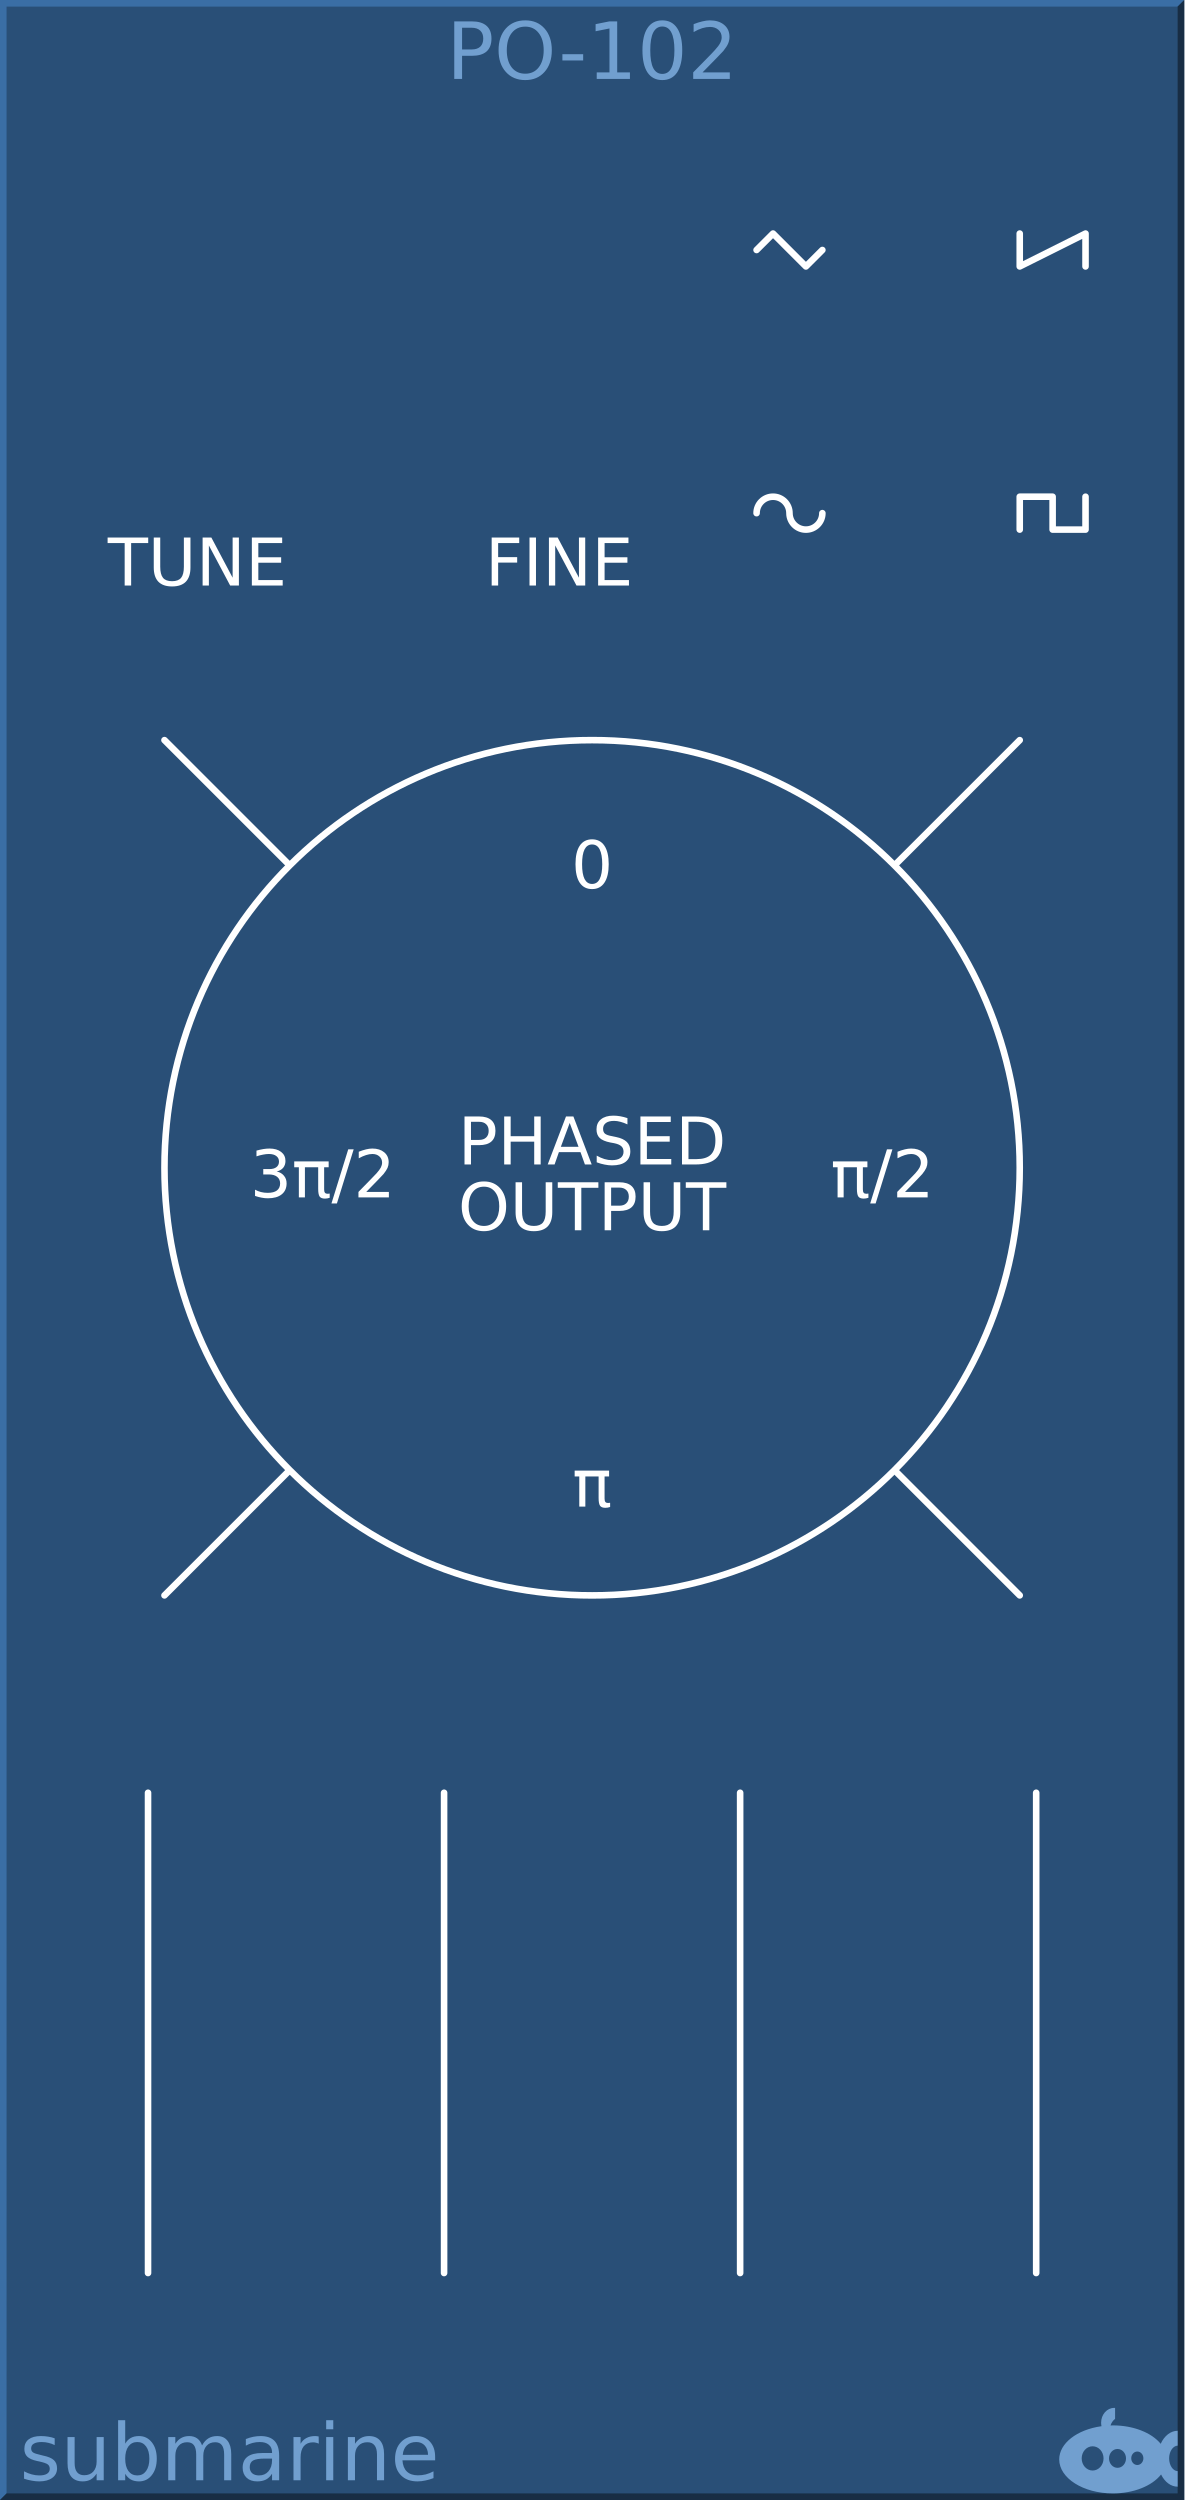
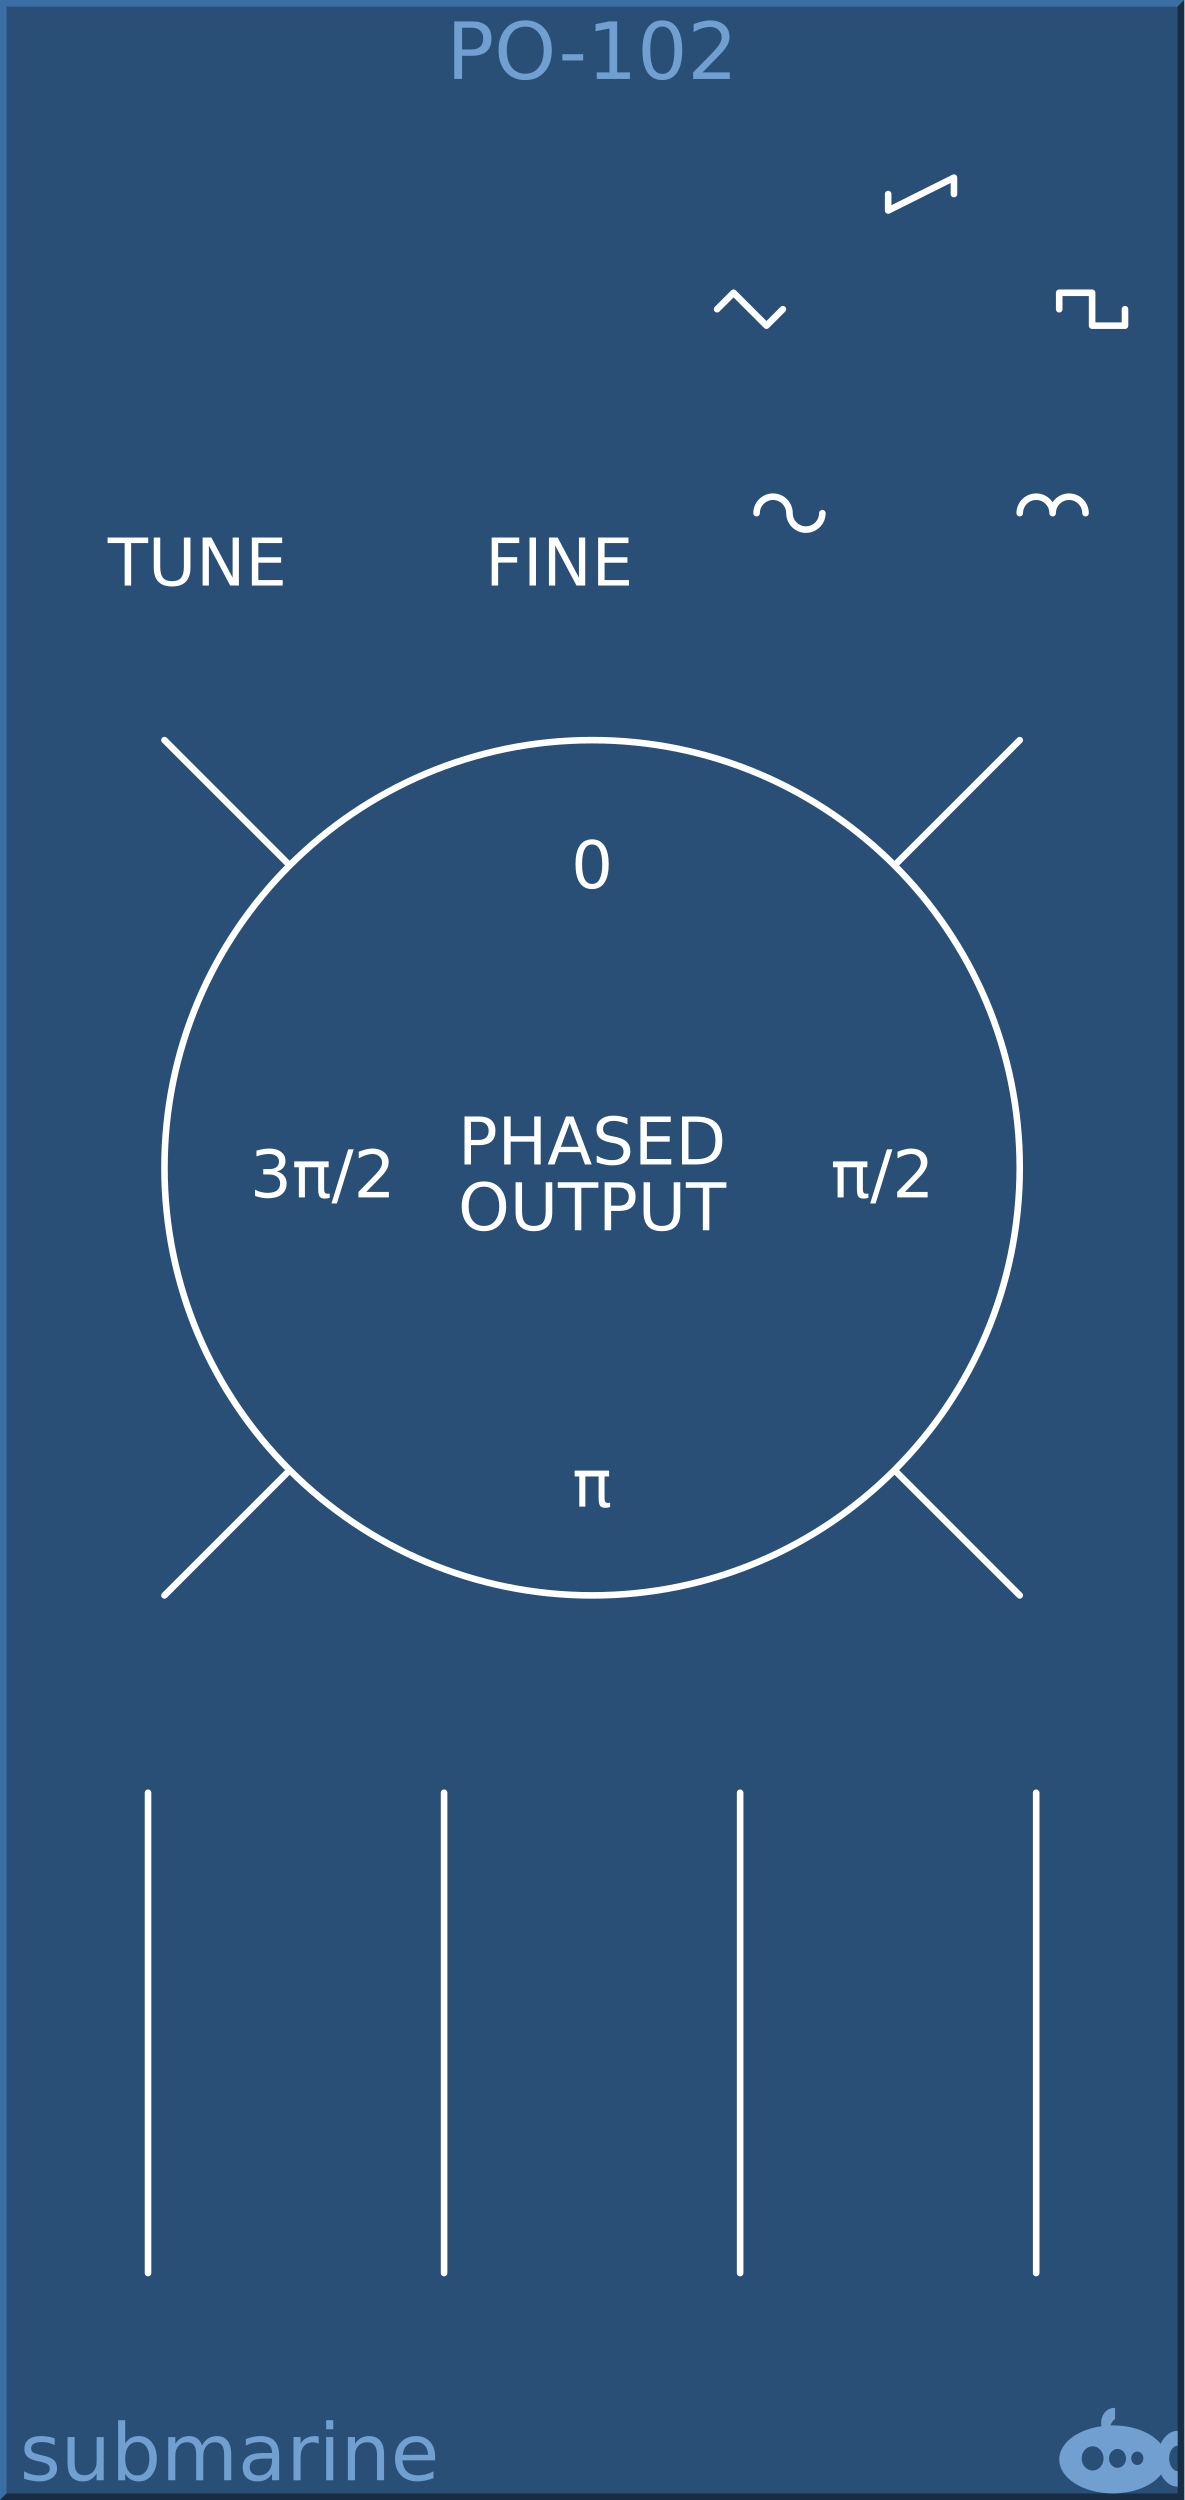
<svg xmlns="http://www.w3.org/2000/svg" width="180px" height="380px" version="1.1" id="svg4226">
  <g id="background">
    <rect x="0" y="0" width="180" height="380" style="fill:#294f77;stroke:none;" id="rect4255" />
    <path style="fill:#3a6ea5;fill-rule:nonzero;stroke:none" d="m 0 380 v -380 h 180 l -1 1 h -178 v 378 z" id="path4230" />
    <path style="fill:#182d44;fill-rule:nonzero;stroke:none" d="m 0 380 h 180 v -380 l -1 1 v 378 h -178 z" id="path4232" />
  </g>
  <g id="logo" fill="#719fcf" font-family="DejaVu Sans" font-size="12">
    <path d="m 169.354,366 a 1.985,2.252 0 0 0 -1.985,2.252 1.985,2.252 0 0 0 0.059,0.532 A 8.169,5.169 0 0 0 161,373.831 8.169,5.169 0 0 0 169.169,379 8.169,5.169 0 0 0 176.483,376.12 3.046,4.248 0 0 0 179,377.976 l 0,-2.358 a 1.338,1.945 0 0 1 -1.292,-1.942 1.338,1.945 0 0 1 1.292,-1.943 l 0,-2.254 a 3.046,4.248 0 0 0 -2.574,1.979 8.169,5.169 0 0 0 -7.257,-2.798 8.169,5.169 0 0 0 -0.373,0.012 1.754,2.047 0 0 1 0.696,-1.002 l 0,-1.666 A 1.985,2.252 0 0 0 169.354,366 Z m -3.277,5.835 a 1.662,1.843 0 0 1 1.662,1.843 1.662,1.843 0 0 1 -1.662,1.843 1.662,1.843 0 0 1 -1.661,-1.843 1.662,1.843 0 0 1 1.661,-1.843 z m 3.785,0.409 a 1.292,1.433 0 0 1 1.292,1.433 1.292,1.433 0 0 1 -1.292,1.433 1.292,1.433 0 0 1 -1.292,-1.433 1.292,1.433 0 0 1 1.292,-1.433 z m 3.009,0.389 a 0.923,1.024 0 0 1 0.923,1.024 0.923,1.024 0 0 1 -0.923,1.024 0.923,1.024 0 0 1 -0.923,-1.024 0.923,1.024 0 0 1 0.923,-1.024 z" id="path4136" />
    <text x="3" y="377" id="text4236">submarine</text>
    <text x="90" y="12" text-anchor="middle">PO-102</text>
  </g>
  <g id="group1" font-family="DejaVu Sans" font-size="10" stroke="#ffffff" stroke-width="1" stroke-linecap="round" stroke-linejoin="round" fill="none">
    <line x1="155" y1="112.5" x2="25" y2="242.5" />
    <line x1="25" y1="112.5" x2="155" y2="242.5" />
    <circle cx="90" cy="177.5" r="65" fill="#294f77" />
    <line x1="22.5" y1="272.5" x2="22.5" y2="345.5" />
    <line x1="67.5" y1="272.5" x2="67.5" y2="345.5" />
    <line x1="112.5" y1="272.5" x2="112.5" y2="345.5" />
    <line x1="157.5" y1="272.5" x2="157.5" y2="345.5" />
    <path d="M 140 58 m -25 20 a 2.5 2.5 0 0 1 5 0 a 2.5 2.5 0 0 0 5 0" />
-     <path d="M 140 58 m -25 -20 l 2.5 -2.5 l 5 5 l 2.5 -2.5" />
-     <path d="M 140 58 m 15 -22.5 v 5 l 10 -5 v 5" />
-     <path d="M 140 58 m 15 22.5 v -5 h 5 v 5 h 5 v -5" />
+     <path d="M 140 58 m -31 -11 l 2.5 -2.5 l 5 5 l 2.5 -2.5" />
+     <path d="M 140 58 m -5 -28.5 v 2.5 l 10 -5 v 2.5" />
+     <path d="M 140 58 m 21 -11 v -2.5 h 5 v 5 h 5 v -2.5" />
+     <path d="M 140 58 m 15 20 a 2.5 2.5 0 0 1 5 0 a 2.5 2.5 0 0 1 5 0" />
    <g fill="#ffffff" stroke="none">
      <text x="30" y="89" text-anchor="middle">TUNE</text>
      <text x="85" y="89" text-anchor="middle">FINE</text>
      <text x="90" y="177" text-anchor="middle">PHASED</text>
      <text x="90" y="187" text-anchor="middle">OUTPUT</text>
      <text x="90" y="135" text-anchor="middle">0</text>
      <text x="90" y="229" text-anchor="middle">π</text>
      <text x="38" y="182" text-anchor="start">3π/2</text>
      <text x="142" y="182" text-anchor="end">π/2</text>
    </g>
  </g>
</svg>
